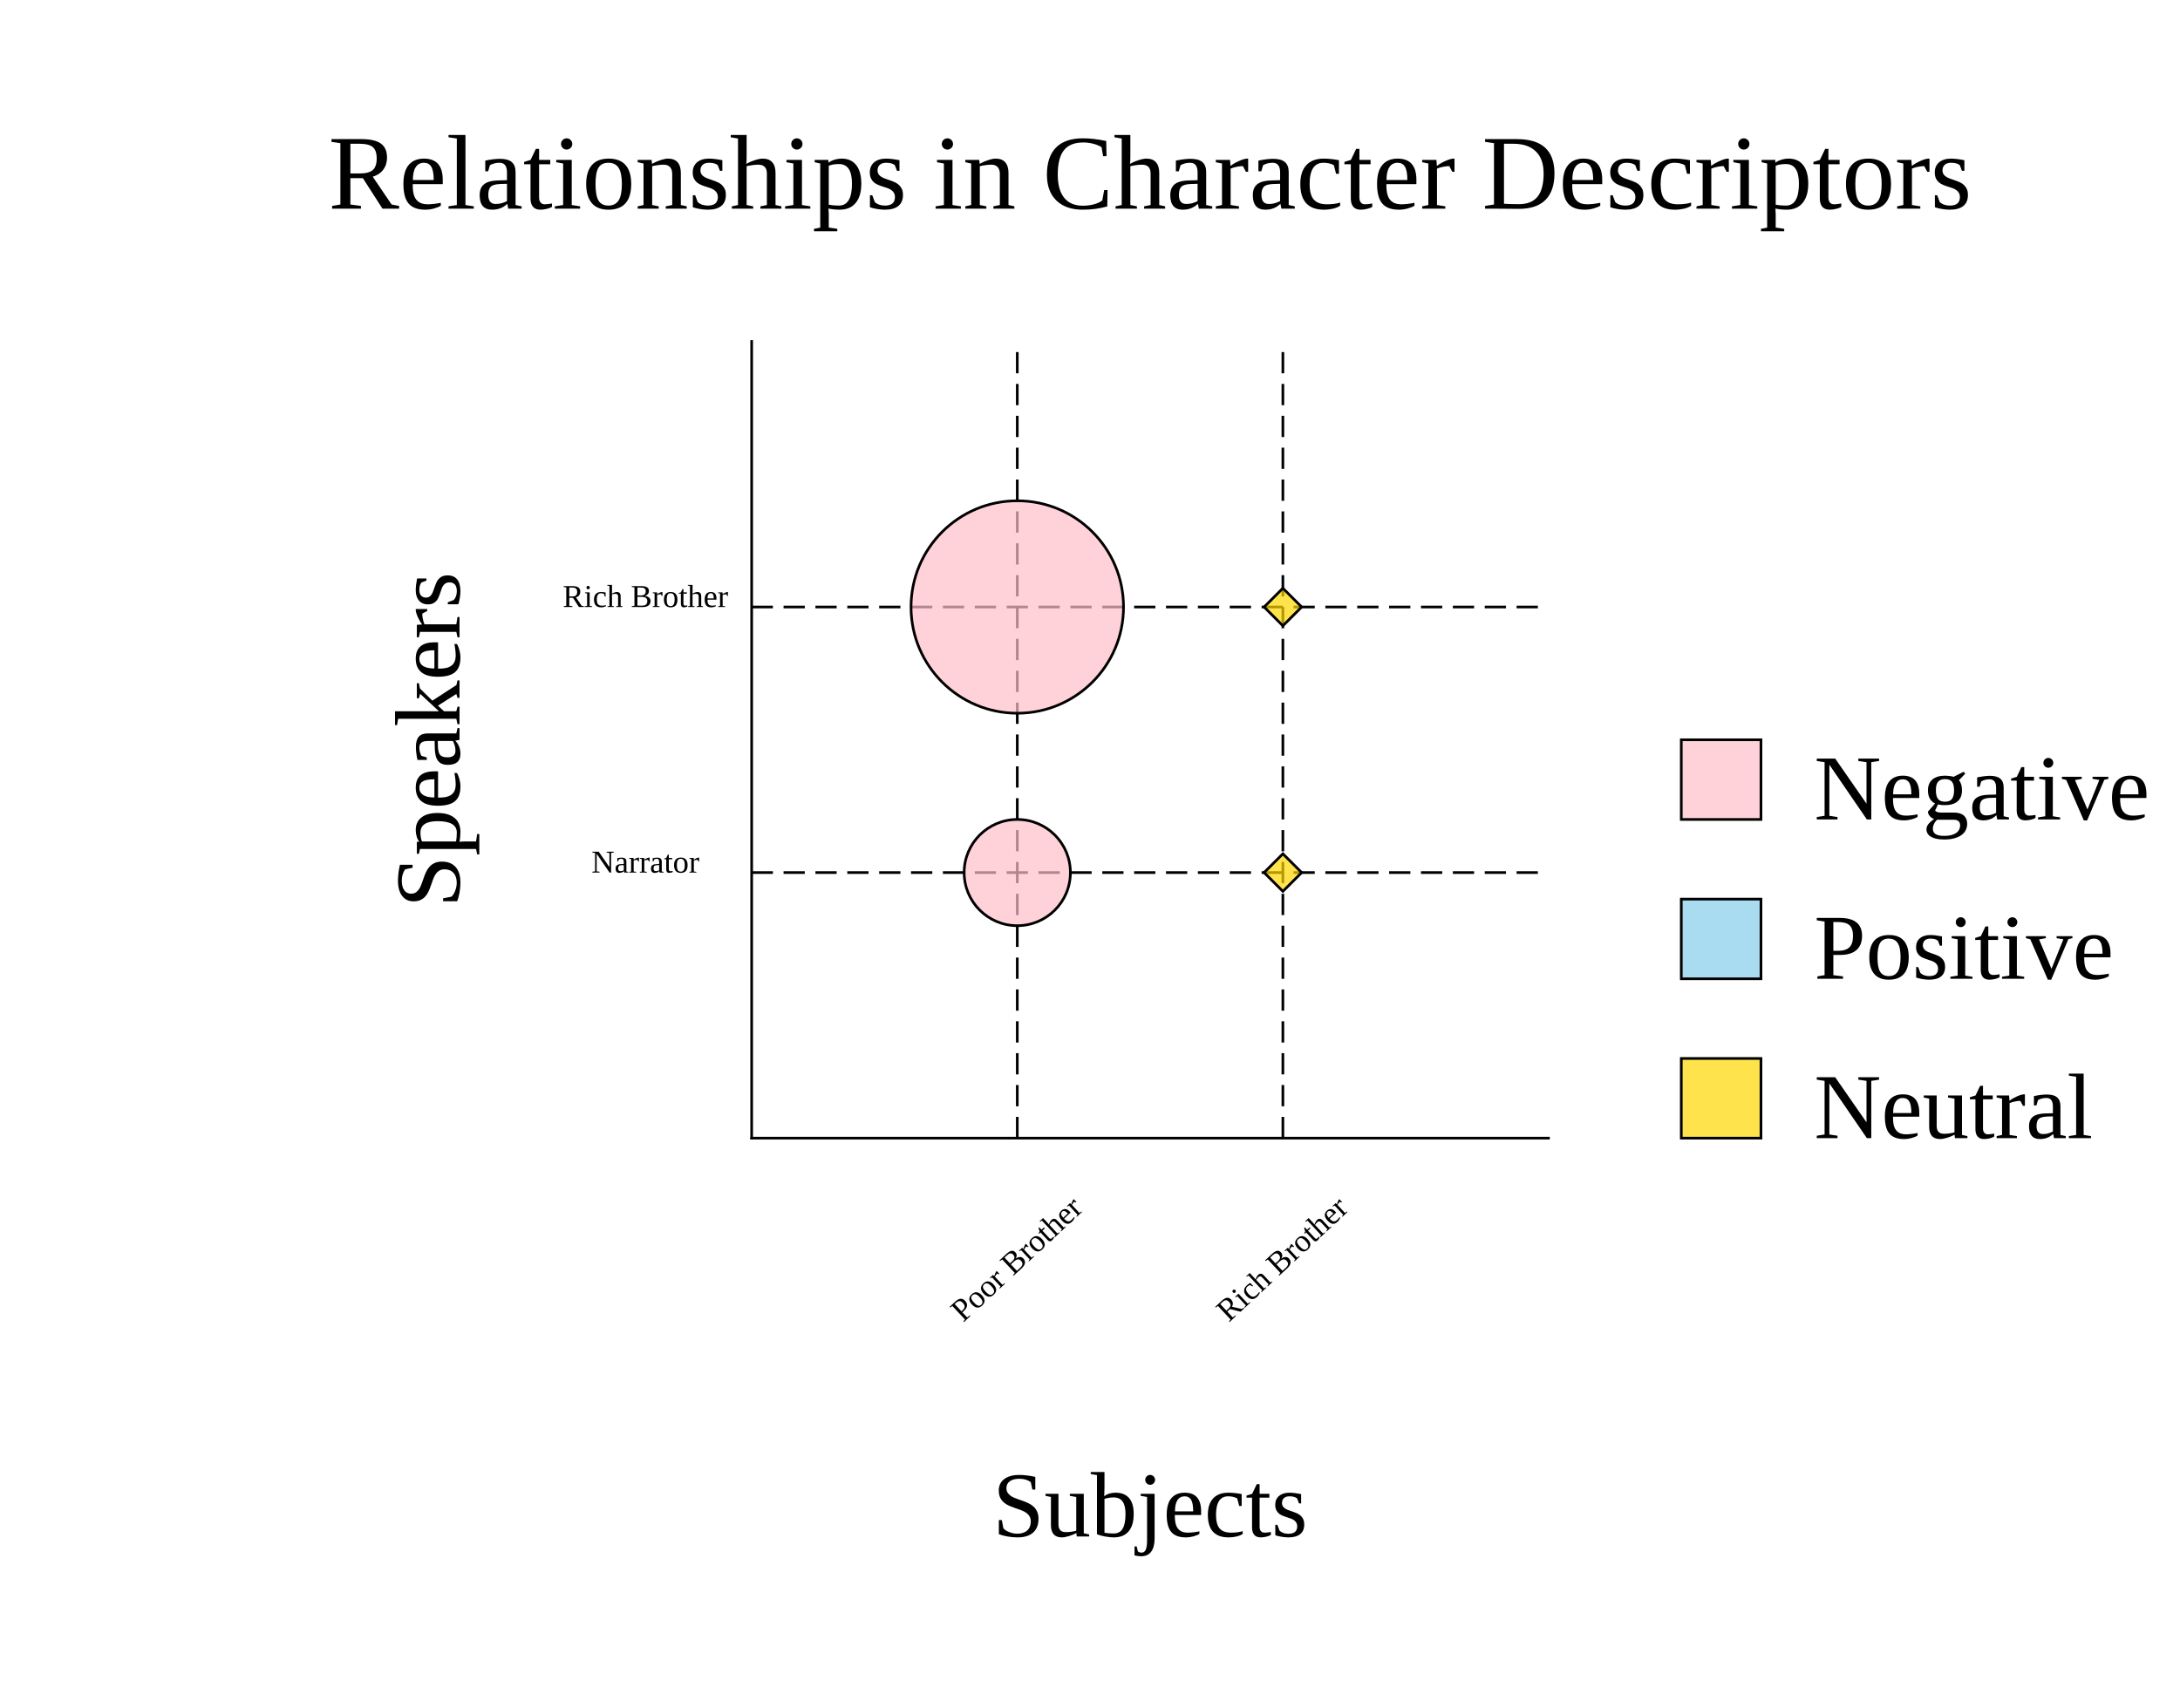
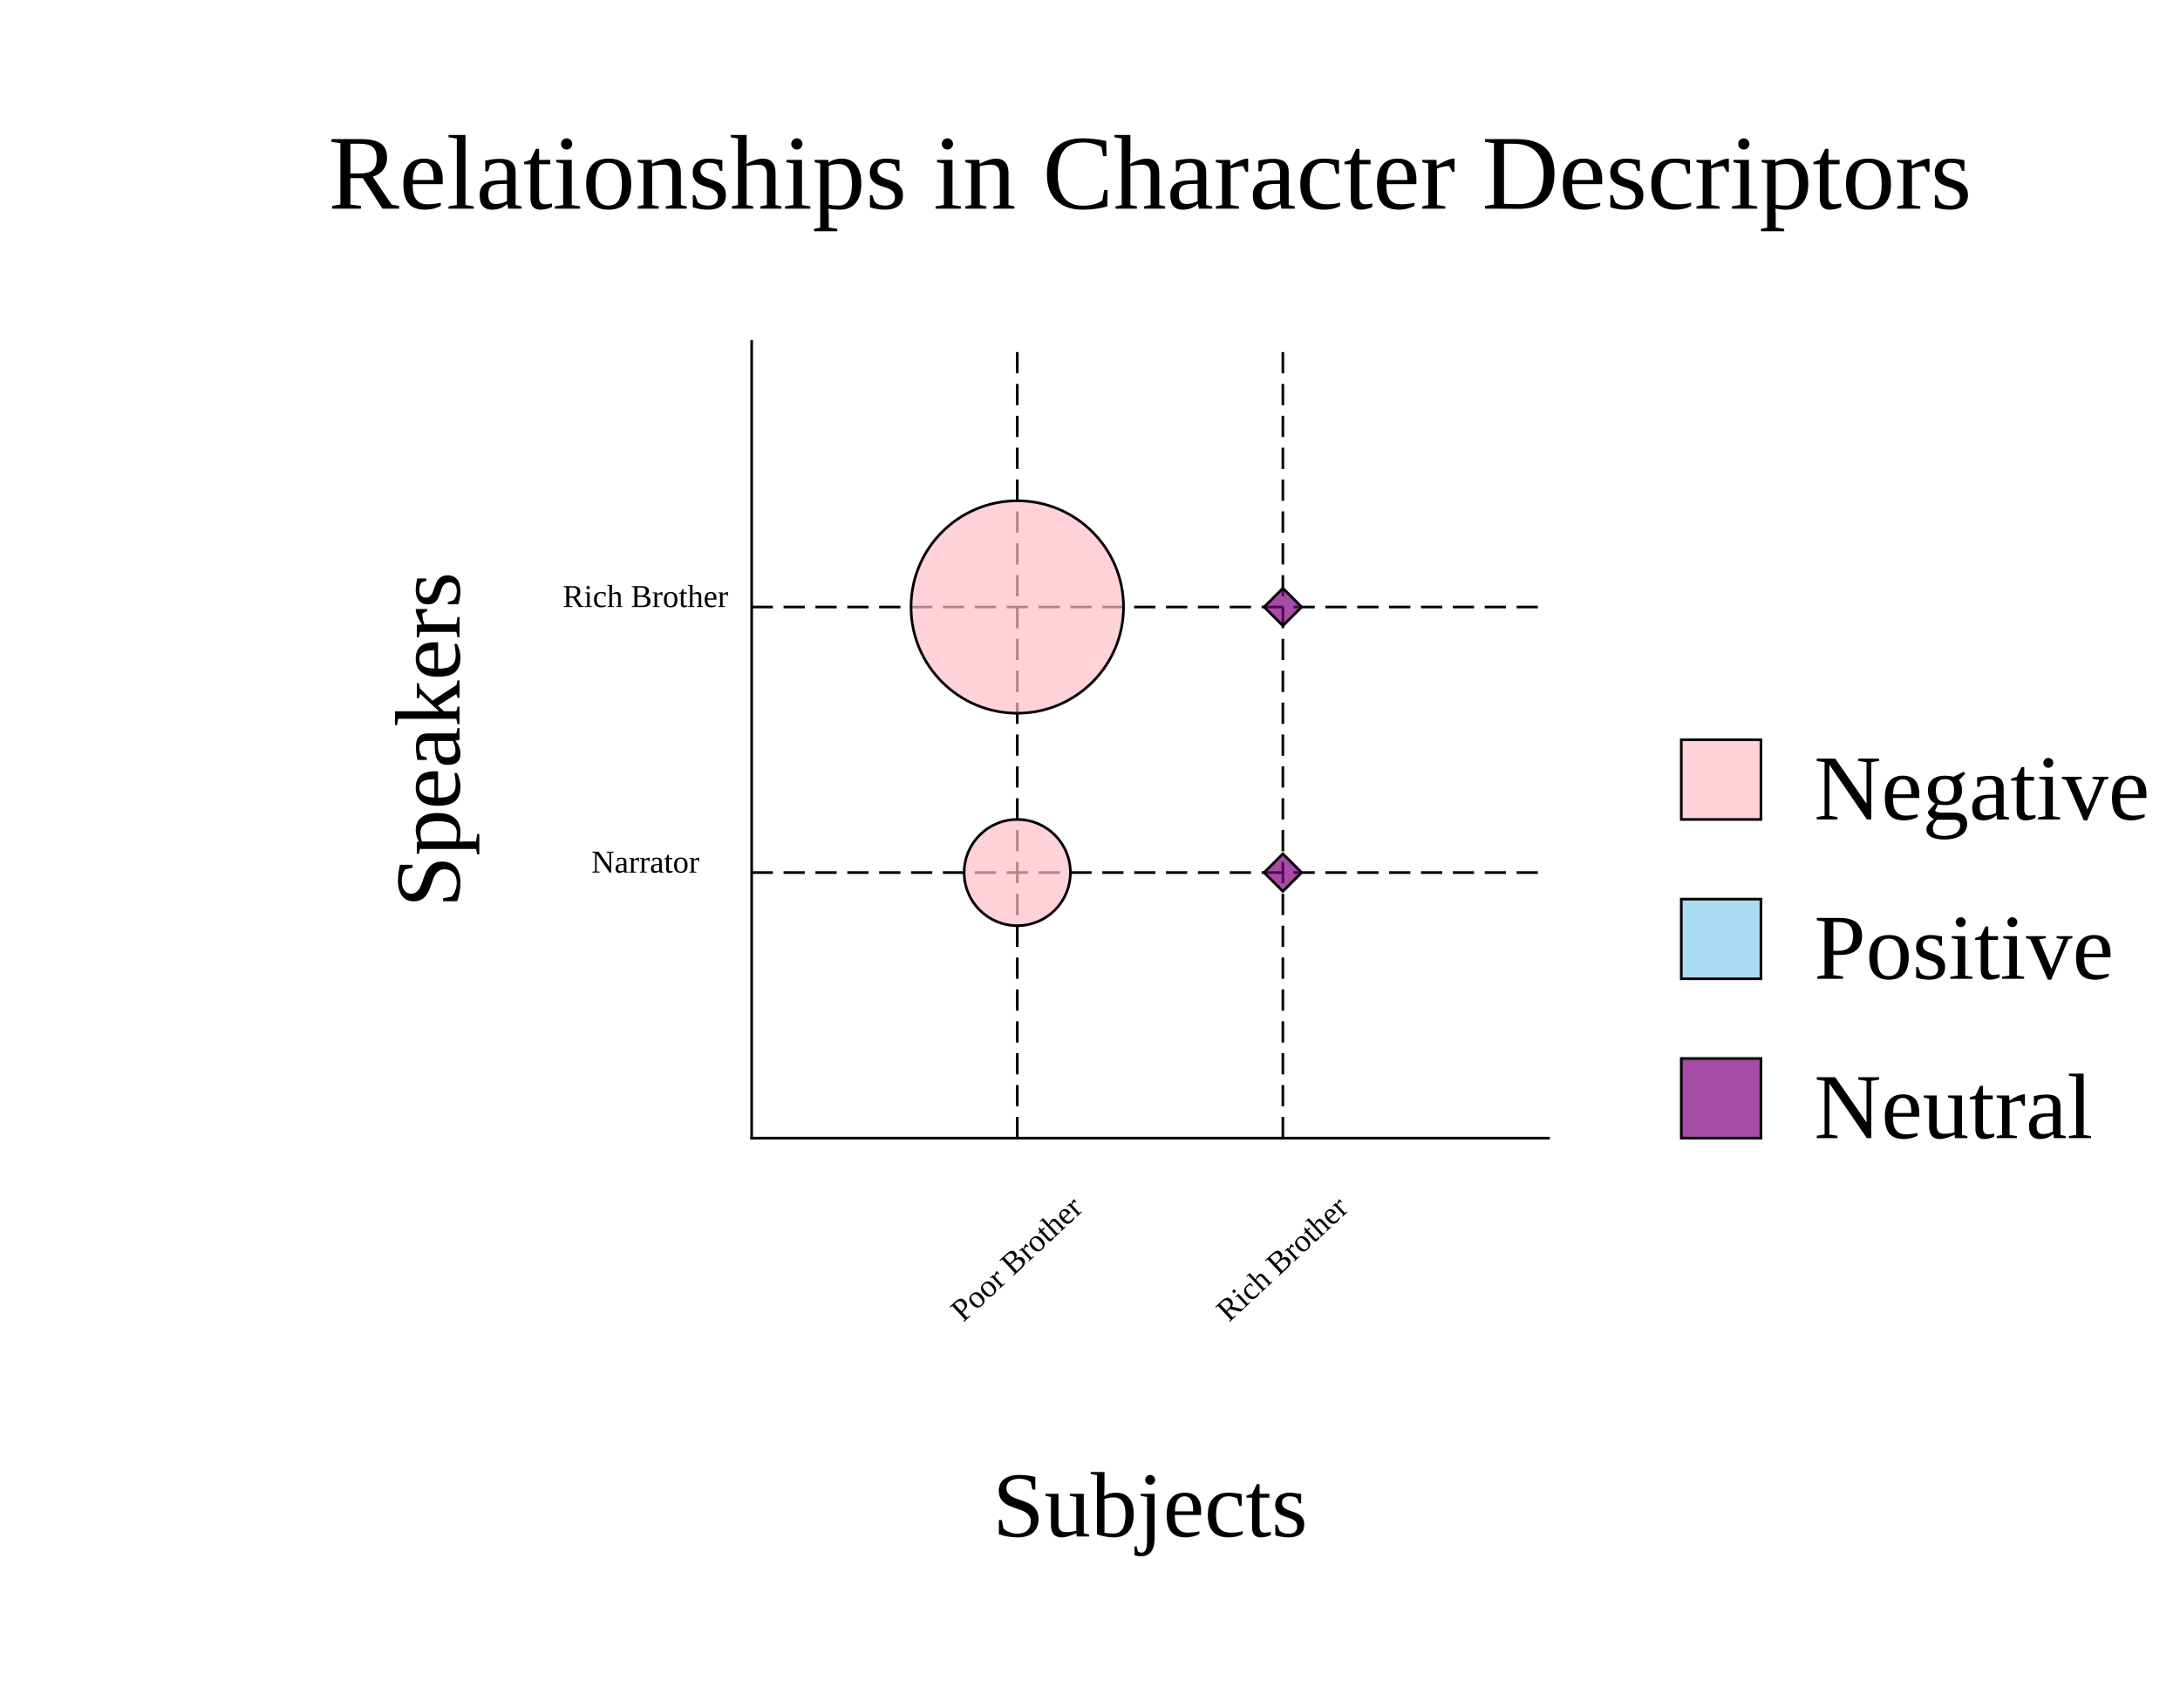
<svg xmlns="http://www.w3.org/2000/svg" height="450" width="100%">
  <g transform="translate(150, 300) scale(.7)">
    <line x1="0" x2="300" y1="0" y2="0" stroke="black" stroke-width="1" stroke-linecap="square" />
    <line x1="0" x2="0" y1="0" y2="-300" stroke="black" stroke-width="1" stroke-linecap="square" />
    <text x="100" y="20" text-anchor="middle" transform="rotate(227, 100, 45)" writing-mode="tb">Poor Brother</text>
    <line x1="100" x2="100" y1="0" y2="-300" stroke="black" stroke-dasharray="8 4" stroke-width="1" />
    <text x="200" y="20" text-anchor="middle" transform="rotate(227, 200, 45)" writing-mode="tb">Rich Brother</text>
    <line x1="200" x2="200" y1="0" y2="-300" stroke="black" stroke-dasharray="8 4" stroke-width="1" />
    <text x="-40" y="-100" text-anchor="middle">Narrator</text>
    <line x1="0" x2="300" y1="-100" y2="-100" stroke="black" stroke-dasharray="8 4" stroke-width="1" />
    <text x="-40" y="-200" text-anchor="middle">Rich Brother</text>
    <line x1="0" x2="300" y1="-200" y2="-200" stroke="black" stroke-dasharray="8 4" stroke-width="1" />
    <text x="150" y="-350" font-size="40" text-anchor="middle">
                        Relationships in Character Descriptors 
                    </text>
    <text x="-110" y="-150" font-size="35" transform="rotate(-90 -110, -150)" text-anchor="middle">
                        Speakers </text>
    <text x="150" y="150" font-size="35" text-anchor="middle">
                        Subjects </text>
    <rect x="350" y="-90" width="30" height="30" fill-opacity="0.7" fill="skyblue" stroke="black" />
    <rect x="350" y="-150" width="30" height="30" fill-opacity="0.7" fill="pink" stroke="black" />
-     <rect x="350" y="-30" width="30" height="30" fill-opacity="0.7" fill="gold" stroke="black" />
+     <rect x="350" y="-30" width="30" height="30" fill-opacity="0.7" fill="purple" stroke="black" />
    <text x="400" y="-60" font-size="35" text-anchor="start">Positive</text>
    <text x="400" y="-120" font-size="35" text-anchor="start">Negative</text>
    <text x="400" y="-0" font-size="35" text-anchor="start">Neutral</text>
    <circle cx="100" cy="-100" r="20" fill="pink" fill-opacity=".7" stroke="black" />
    <circle cx="100" cy="-200" r="40" fill="pink" fill-opacity=".7" stroke="black" />
-     <rect x="195" y="-105" width="10" height="10" fill="gold" fill-opacity=".7" stroke="black" transform="rotate(45 200, -100)" />
+     <rect x="195" y="-105" width="10" height="10" fill="purple" fill-opacity=".7" stroke="black" transform="rotate(45 200, -100)" />
    <circle cx="200" cy="-100" r="0" fill="pink" fill-opacity=".7" stroke="black" />
-     <rect x="195" y="-205" width="10" height="10" fill="gold" fill-opacity=".7" stroke="black" transform="rotate(45 200, -200)" />
+     <rect x="195" y="-205" width="10" height="10" fill="purple" fill-opacity=".7" stroke="black" transform="rotate(45 200, -200)" />
    <circle cx="200" cy="-200" r="0" fill="pink" fill-opacity=".7" stroke="black" />
  </g>
</svg>
